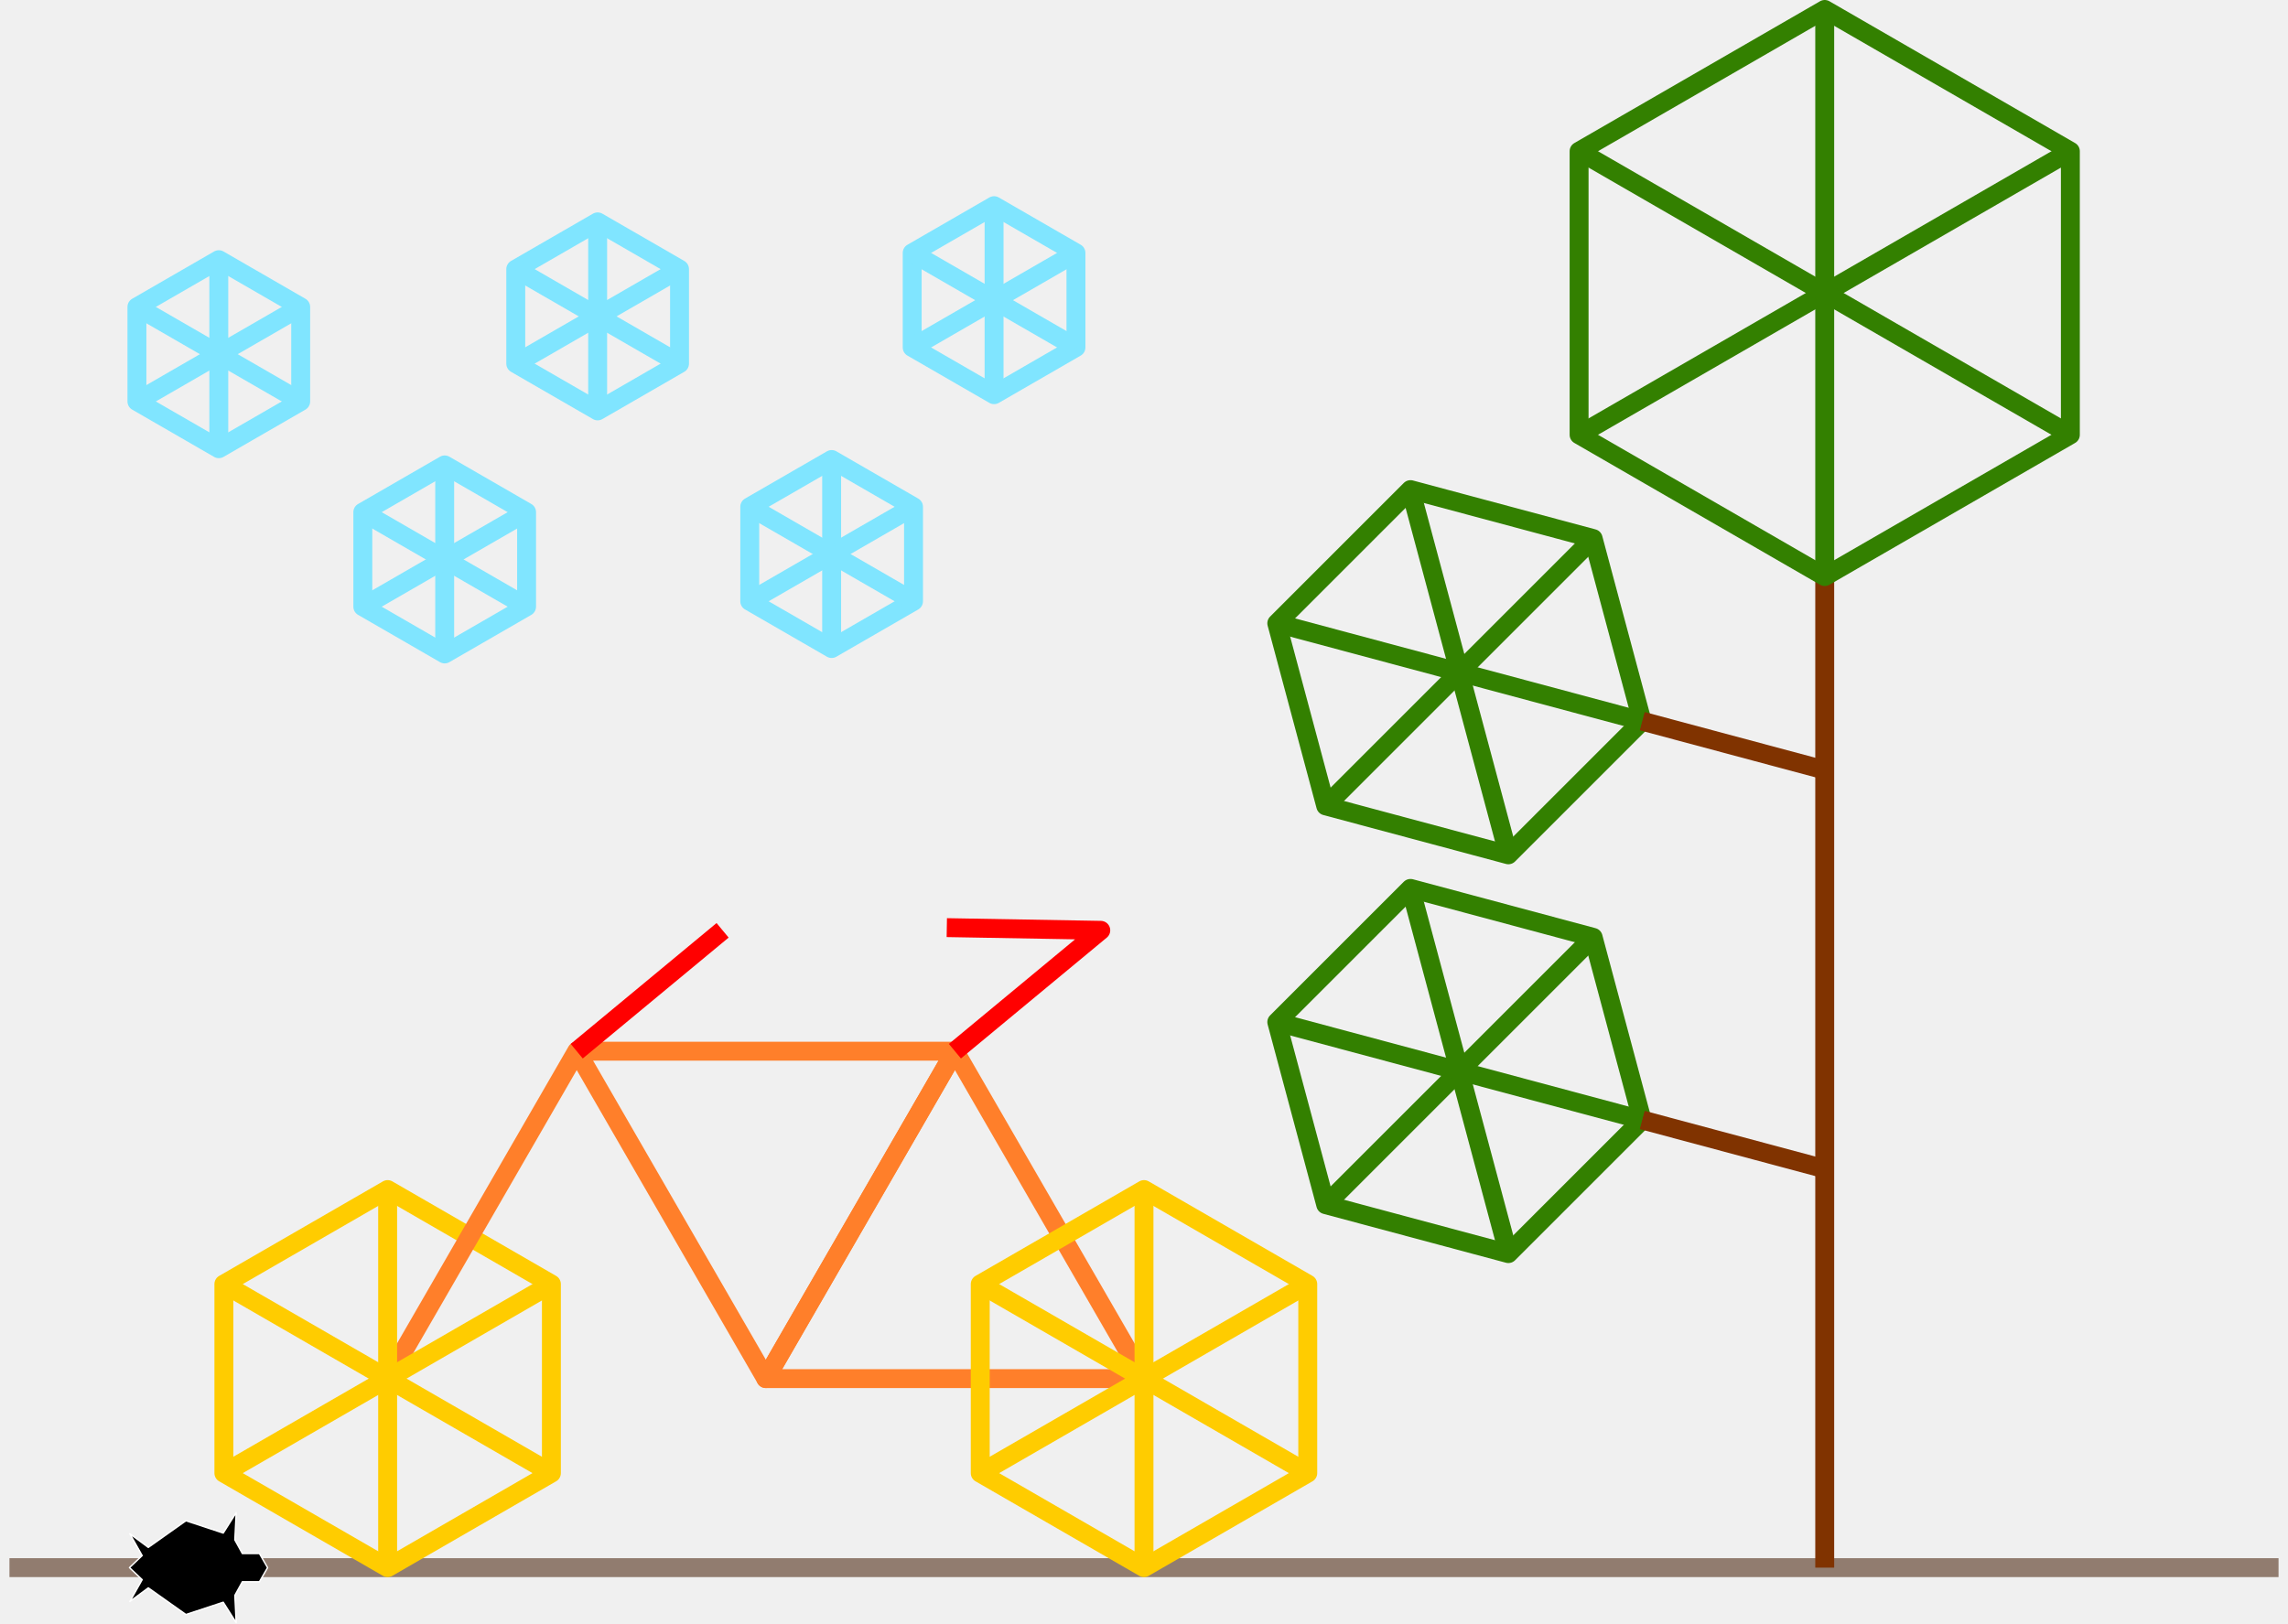
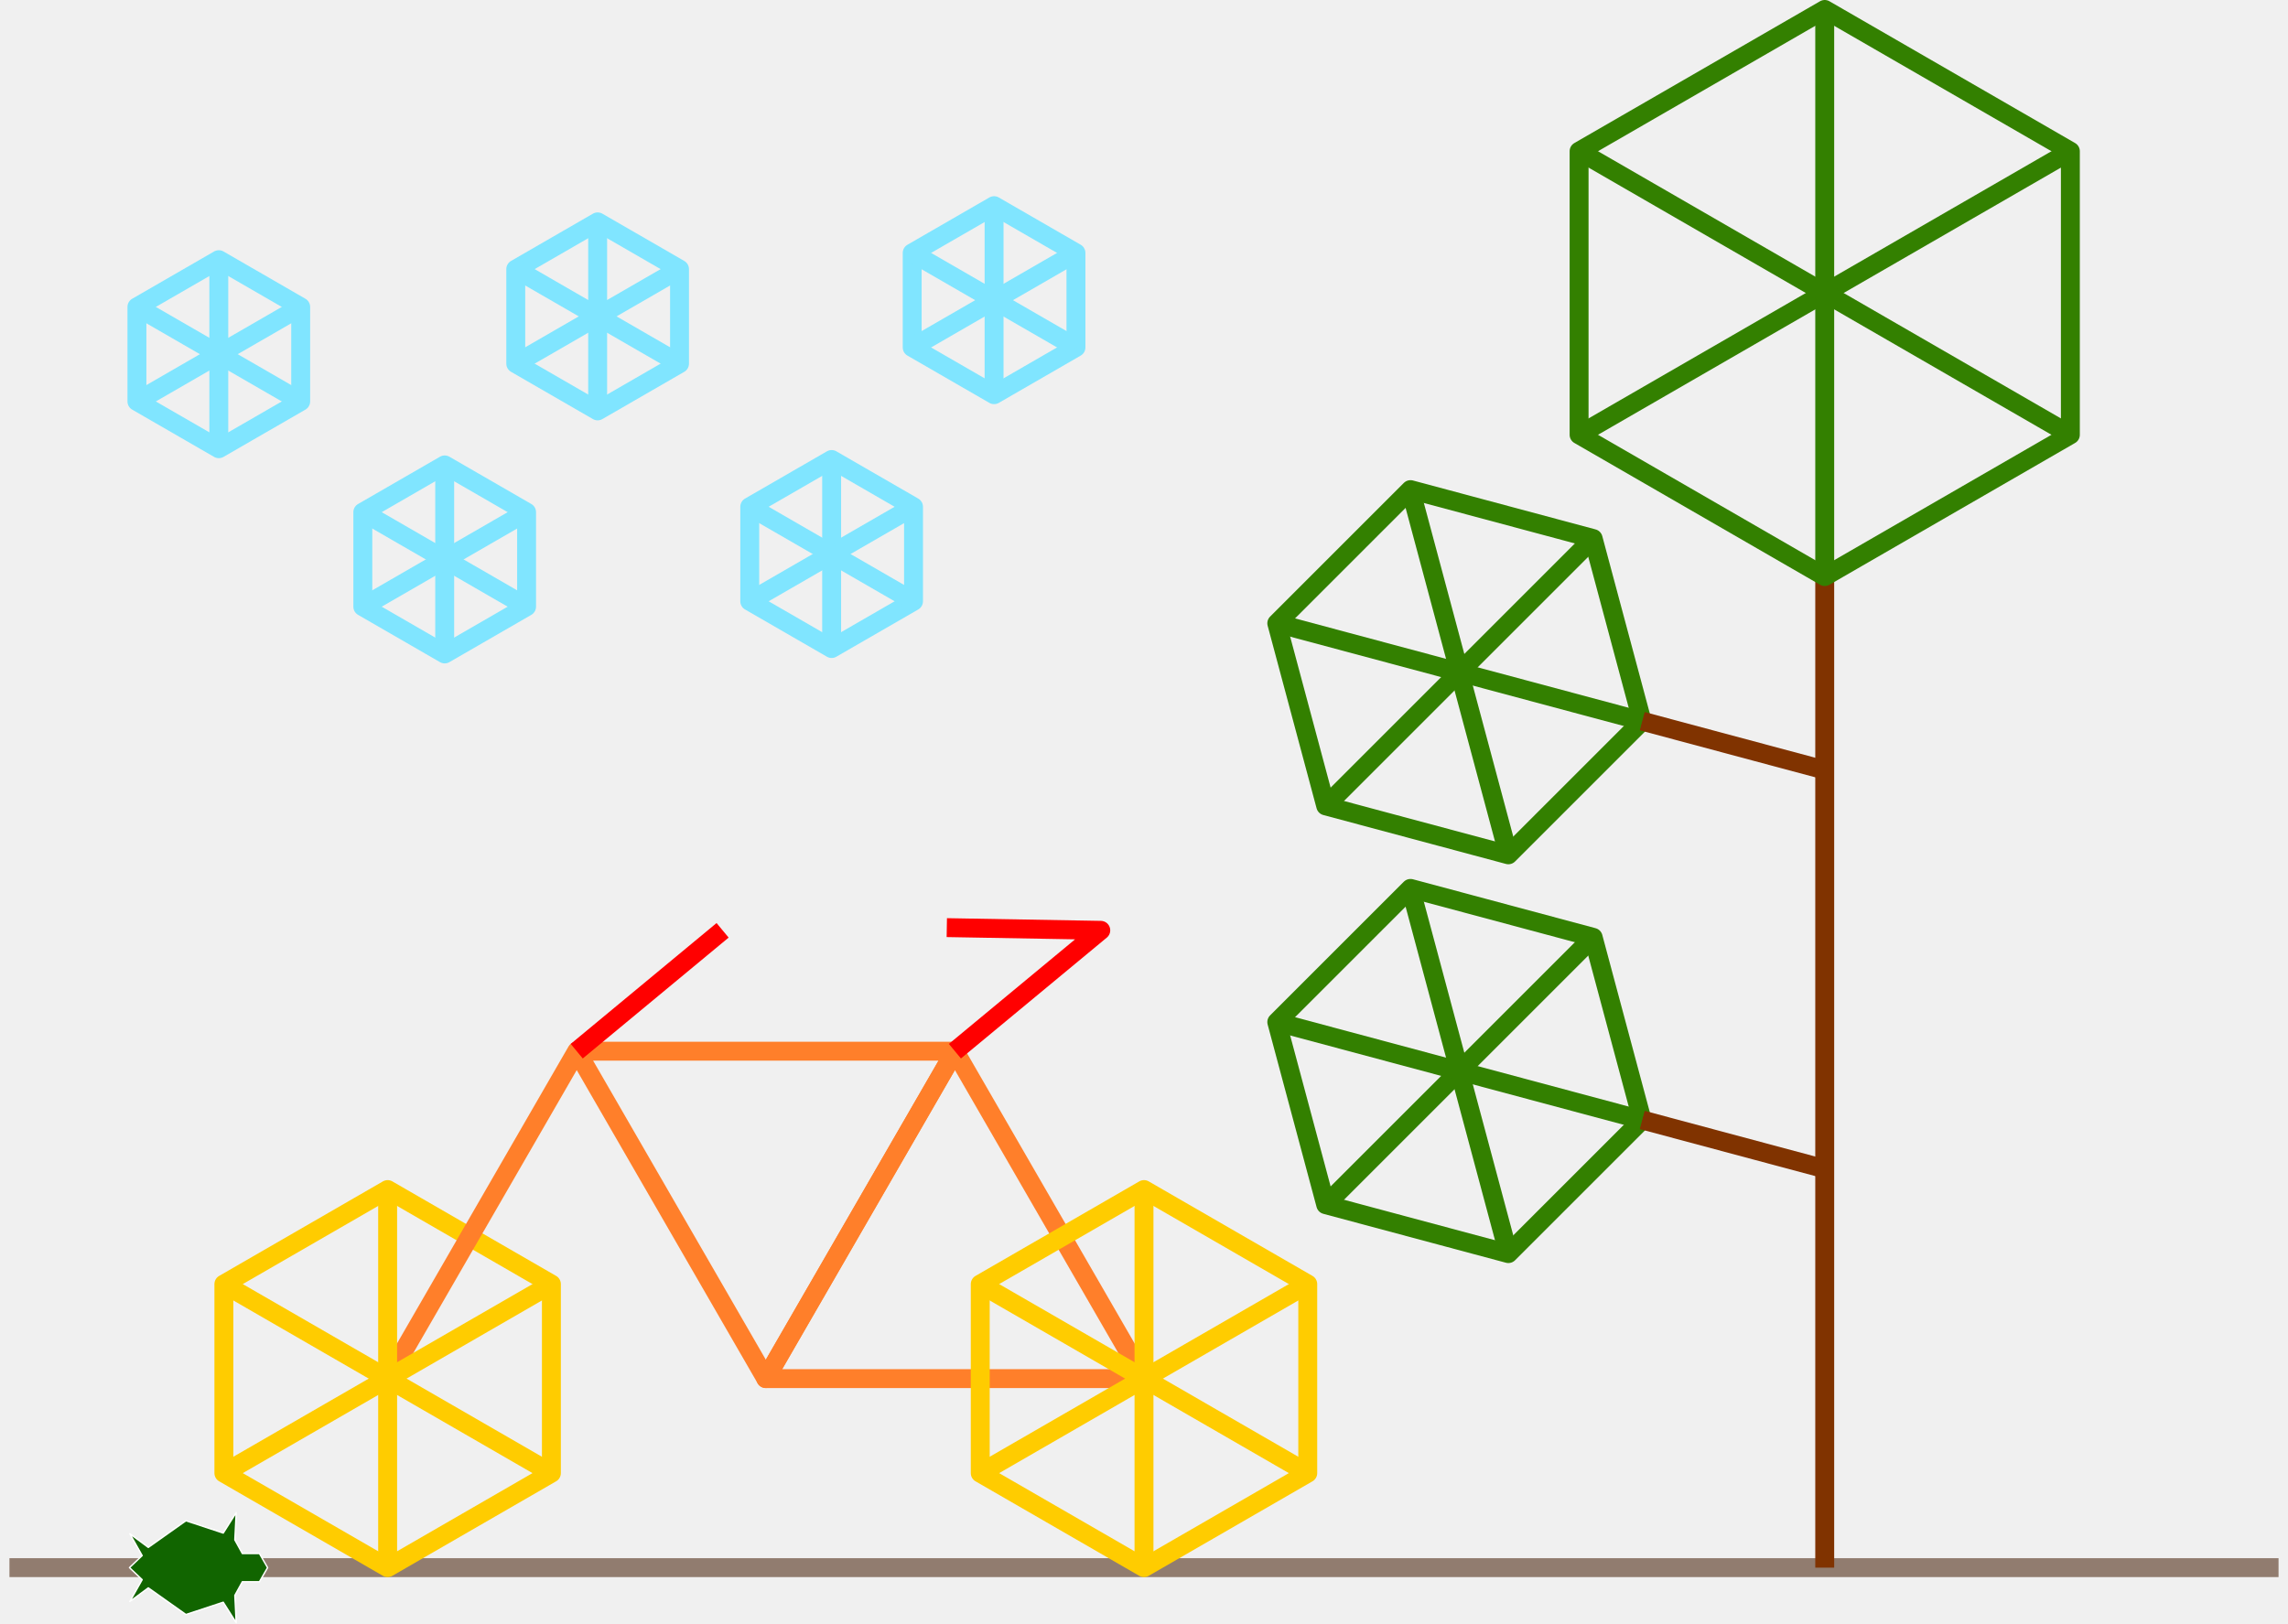
<svg xmlns="http://www.w3.org/2000/svg" width="605" height="429.397" id="svg2" version="1.1">
  <defs id="defs4" />
  <g id="layer2" transform="translate(2.5,-85.35711)" />
  <g transform="translate(2.5,-537.7193)" id="layer1">
    <path style="fill:none;stroke:#000000;stroke-width:1;stroke-linecap:butt;stroke-linejoin:miter;stroke-miterlimit:4;stroke-opacity:1;stroke-dasharray:1, 1;stroke-dashoffset:0" d="M 445.962,952.362 400,952.362" id="path4701-3-7-7" />
    <path style="fill:none;stroke:#917c6f;stroke-width:5;stroke-linecap:butt;stroke-linejoin:miter;stroke-miterlimit:4;stroke-opacity:1;stroke-dasharray:none" d="m 0,952.362 600,0" id="path5100" />
    <path style="fill:none;stroke:#ffcc00;stroke-width:5;stroke-linecap:butt;stroke-linejoin:round;stroke-miterlimit:4;stroke-opacity:1;stroke-dasharray:none" d="m 100,952.362 43.301,-25 0,-50 -43.301,-25 -43.301,25 -2e-5,50 z" id="path4714-8" />
    <path style="fill:none;stroke:#ff7f2a;stroke-width:5;stroke-linecap:butt;stroke-linejoin:round;stroke-miterlimit:4;stroke-opacity:1;stroke-dasharray:none" d="m 300,902.362 -100,0 L 250,815.76 z" id="path5771" />
    <path style="fill:none;stroke:#ff7f2a;stroke-width:5;stroke-linecap:butt;stroke-linejoin:round;stroke-miterlimit:4;stroke-opacity:1;stroke-dasharray:none" d="m 100,902.362 50,-86.603 50,86.603 50,-86.603 -100,0" id="path5798" />
    <path style="fill:none;stroke:#ff0000;stroke-width:5;stroke-linecap:butt;stroke-linejoin:miter;stroke-miterlimit:4;stroke-opacity:1;stroke-dasharray:none" d="m 150,815.76 38.571,-31.969" id="path5944" />
    <path style="fill:none;stroke:#ff0000;stroke-width:5;stroke-linecap:butt;stroke-linejoin:round;stroke-miterlimit:4;stroke-opacity:1;stroke-dasharray:none" d="m 250,815.76 38.571,-31.969 -40.714,-0.714" id="path5944-1" />
    <path style="fill:#803300;stroke:#803300;stroke-width:5;stroke-linecap:butt;stroke-linejoin:miter;stroke-miterlimit:4;stroke-opacity:1;stroke-dasharray:none" d="m 480,500 0,-262.143" id="path5977" transform="translate(0,452.3622)" />
    <path style="fill:none;stroke:#338000;stroke-width:5;stroke-linecap:butt;stroke-linejoin:round;stroke-miterlimit:4;stroke-opacity:1;stroke-dasharray:none" d="m 480,690.219 64.952,-37.5 0,-75 -64.952,-37.5 -64.952,37.5 -3e-5,75 z" id="path4714-8-9-8" />
    <path style="fill:none;stroke:#338000;stroke-width:5;stroke-linecap:butt;stroke-linejoin:round;stroke-miterlimit:4;stroke-opacity:1;stroke-dasharray:none" d="m 431.704,833.941 -12.941,-48.296 -48.296,-12.941 -35.355,35.355 12.941,48.296 48.296,12.941 z" id="path4714-8-7" />
    <path style="fill:#803300;stroke:#803300;stroke-width:5;stroke-linecap:butt;stroke-linejoin:miter;stroke-miterlimit:4;stroke-opacity:1;stroke-dasharray:none" d="M 480,846.882 431.704,833.941" id="path6017" />
    <path style="fill:none;stroke:#338000;stroke-width:5;stroke-linecap:butt;stroke-linejoin:round;stroke-miterlimit:4;stroke-opacity:1;stroke-dasharray:none" d="m 431.704,728.461 -12.941,-48.296 -48.296,-12.941 -35.355,35.355 12.941,48.296 48.296,12.941 z" id="path4714-8-7-2" />
    <path style="fill:#803300;stroke:#803300;stroke-width:5;stroke-linecap:butt;stroke-linejoin:miter;stroke-miterlimit:4;stroke-opacity:1;stroke-dasharray:none" d="M 480,741.402 431.704,728.461" id="path6017-1" />
    <path style="fill:none;stroke:#80e5ff;stroke-width:5;stroke-linecap:butt;stroke-linejoin:round;stroke-miterlimit:4;stroke-opacity:1;stroke-dasharray:none" d="m 55.357,656.402 21.651,-12.5 0,-25 -21.651,-12.5 -21.651,12.5 -2e-5,25 z" id="path4714-8-5" />
    <path style="fill:none;stroke:#80e5ff;stroke-width:5;stroke-linecap:butt;stroke-linejoin:round;stroke-miterlimit:4;stroke-opacity:1;stroke-dasharray:none" d="m 115.087,710.688 21.651,-12.5 0,-25 -21.651,-12.5 -21.651,12.5 -2e-5,25 z" id="path4714-8-5-9" />
    <path style="fill:none;stroke:#80e5ff;stroke-width:5;stroke-linecap:butt;stroke-linejoin:round;stroke-miterlimit:4;stroke-opacity:1;stroke-dasharray:none" d="m 155.531,646.402 21.651,-12.5 0,-25 -21.651,-12.5 -21.651,12.5 -2e-5,25 z" id="path4714-8-5-7" />
    <path style="fill:none;stroke:#80e5ff;stroke-width:5;stroke-linecap:butt;stroke-linejoin:round;stroke-miterlimit:4;stroke-opacity:1;stroke-dasharray:none" d="m 217.404,709.259 21.651,-12.5 0,-25 -21.651,-12.5 -21.651,12.5 -2e-5,25 z" id="path4714-8-5-70" />
    <path style="fill:none;stroke:#80e5ff;stroke-width:5;stroke-linecap:butt;stroke-linejoin:round;stroke-miterlimit:4;stroke-opacity:1;stroke-dasharray:none" d="m 260.357,642.116 21.651,-12.5 0,-25 -21.651,-12.5 -21.651,12.5 -2e-5,25 z" id="path4714-8-5-4" />
    <path style="fill:none;stroke:#ffcc00;stroke-width:5;stroke-linecap:butt;stroke-linejoin:miter;stroke-opacity:1;stroke-miterlimit:4;stroke-dasharray:none" d="m 145.801,389.643 -86.603,-50" id="path3004" transform="translate(-2.5,537.7193)" />
    <path style="fill:none;stroke:#ffcc00;stroke-width:5;stroke-linecap:butt;stroke-linejoin:miter;stroke-opacity:1;stroke-miterlimit:4;stroke-dasharray:none" d="m 102.5,314.643 -4e-5,100" id="path3006" transform="translate(-2.5,537.7193)" />
    <path style="fill:none;stroke:#ffcc00;stroke-width:5;stroke-linecap:butt;stroke-linejoin:miter;stroke-opacity:1;stroke-miterlimit:4;stroke-dasharray:none" d="m 145.801,339.643 -86.603,50" id="path3008" transform="translate(-2.5,537.7193)" />
    <path style="fill:none;stroke:#ffcc00;stroke-width:5;stroke-linecap:butt;stroke-linejoin:miter;stroke-opacity:1;stroke-miterlimit:4;stroke-dasharray:none" d="M 302.5,314.643 302.5,414.643" id="path3010" transform="translate(-2.5,537.7193)" />
    <path style="fill:none;stroke:#ffcc00;stroke-width:5;stroke-linecap:butt;stroke-linejoin:miter;stroke-opacity:1;stroke-miterlimit:4;stroke-dasharray:none" d="m 345.801,339.643 -86.603,50" id="path3012" transform="translate(-2.5,537.7193)" />
    <path style="fill:none;stroke:#ffcc00;stroke-width:5;stroke-linecap:butt;stroke-linejoin:miter;stroke-opacity:1;stroke-miterlimit:4;stroke-dasharray:none" d="m 259.199,339.643 86.603,50" id="path3014" transform="translate(-2.5,537.7193)" />
    <path style="fill:none;stroke:#338000;stroke-width:5;stroke-linecap:butt;stroke-linejoin:miter;stroke-opacity:1;stroke-miterlimit:4;stroke-dasharray:none" d="m 398.848,331.577 -25.882,-96.593" id="path3016" transform="translate(-2.5,537.7193)" />
    <path style="fill:none;stroke:#338000;stroke-width:5;stroke-linecap:butt;stroke-linejoin:miter;stroke-opacity:1;stroke-miterlimit:4;stroke-dasharray:none" d="m 421.263,247.926 -70.711,70.711" id="path3018" transform="translate(-2.5,537.7193)" />
    <path style="fill:none;stroke:#338000;stroke-width:5;stroke-linecap:butt;stroke-linejoin:miter;stroke-opacity:1;stroke-miterlimit:4;stroke-dasharray:none" d="m 337.611,270.34 96.593,25.882" id="path3020" transform="translate(-2.5,537.7193)" />
    <path style="fill:none;stroke:#338000;stroke-width:5;stroke-linecap:butt;stroke-linejoin:miter;stroke-opacity:1;stroke-miterlimit:4;stroke-dasharray:none" d="M 434.204,190.742 337.611,164.86" id="path3022" transform="translate(-2.5,537.7193)" />
    <path style="fill:none;stroke:#338000;stroke-width:5;stroke-linecap:butt;stroke-linejoin:miter;stroke-opacity:1;stroke-miterlimit:4;stroke-dasharray:none" d="m 372.966,129.505 25.882,96.593" id="path3024" transform="translate(-2.5,537.7193)" />
    <path style="fill:none;stroke:#338000;stroke-width:5;stroke-linecap:butt;stroke-linejoin:miter;stroke-opacity:1;stroke-miterlimit:4;stroke-dasharray:none" d="m 421.263,142.446 -70.711,70.711" id="path3026" transform="translate(-2.5,537.7193)" />
    <path style="fill:none;stroke:#338000;stroke-width:5;stroke-linecap:butt;stroke-linejoin:miter;stroke-opacity:1;stroke-miterlimit:4;stroke-dasharray:none" d="M 482.5,152.5 482.5,2.5" id="path3028" transform="translate(-2.5,537.7193)" />
    <path style="fill:none;stroke:#338000;stroke-width:5;stroke-linecap:butt;stroke-linejoin:miter;stroke-opacity:1;stroke-miterlimit:4;stroke-dasharray:none" d="M 547.452,40 417.548,115" id="path3030" transform="translate(-2.5,537.7193)" />
    <path style="fill:none;stroke:#338000;stroke-width:5;stroke-linecap:butt;stroke-linejoin:miter;stroke-opacity:1;stroke-miterlimit:4;stroke-dasharray:none" d="m 417.548,40 129.904,75" id="path3032" transform="translate(-2.5,537.7193)" />
    <path style="fill:none;stroke:#80e5ff;stroke-width:5;stroke-linecap:butt;stroke-linejoin:miter;stroke-opacity:1;stroke-miterlimit:4;stroke-dasharray:none" d="m 219.904,171.54 1e-5,-50" id="path3034" transform="translate(-2.5,537.7193)" />
    <path style="fill:none;stroke:#80e5ff;stroke-width:5;stroke-linecap:butt;stroke-linejoin:miter;stroke-opacity:1;stroke-miterlimit:4;stroke-dasharray:none" d="m 241.554,134.04 -43.301,25" id="path3036" transform="translate(-2.5,537.7193)" />
    <path style="fill:none;stroke:#80e5ff;stroke-width:5;stroke-linecap:butt;stroke-linejoin:miter;stroke-opacity:1;stroke-miterlimit:4;stroke-dasharray:none" d="m 241.554,159.04 -43.301,-25" id="path3038" transform="translate(-2.5,537.7193)" />
    <path style="fill:none;stroke:#ffcc00;stroke-width:5;stroke-linecap:butt;stroke-linejoin:round;stroke-miterlimit:4;stroke-opacity:1;stroke-dasharray:none" d="m 300,952.362 43.301,-25 0,-50 -43.301,-25 -43.301,25 -2e-5,50 z" id="path4714-8-9" />
    <path style="fill:none;stroke:#80e5ff;stroke-width:5;stroke-linecap:butt;stroke-linejoin:miter;stroke-miterlimit:4;stroke-opacity:1;stroke-dasharray:none" d="m 115.087,710.688 10e-6,-50" id="path3034-1" />
    <path style="fill:none;stroke:#80e5ff;stroke-width:5;stroke-linecap:butt;stroke-linejoin:miter;stroke-miterlimit:4;stroke-opacity:1;stroke-dasharray:none" d="m 136.738,673.188 -43.301,25" id="path3036-2" />
    <path style="fill:none;stroke:#80e5ff;stroke-width:5;stroke-linecap:butt;stroke-linejoin:miter;stroke-miterlimit:4;stroke-opacity:1;stroke-dasharray:none" d="m 136.738,698.188 -43.301,-25" id="path3038-0" />
    <path style="fill:none;stroke:#80e5ff;stroke-width:5;stroke-linecap:butt;stroke-linejoin:miter;stroke-miterlimit:4;stroke-opacity:1;stroke-dasharray:none" d="m 55.357,656.402 10e-6,-50" id="path3034-7" />
    <path style="fill:none;stroke:#80e5ff;stroke-width:5;stroke-linecap:butt;stroke-linejoin:miter;stroke-miterlimit:4;stroke-opacity:1;stroke-dasharray:none" d="m 77.008,618.902 -43.301,25" id="path3036-5" />
    <path style="fill:none;stroke:#80e5ff;stroke-width:5;stroke-linecap:butt;stroke-linejoin:miter;stroke-miterlimit:4;stroke-opacity:1;stroke-dasharray:none" d="m 77.008,643.902 -43.301,-25" id="path3038-4" />
    <path style="fill:none;stroke:#80e5ff;stroke-width:5;stroke-linecap:butt;stroke-linejoin:miter;stroke-miterlimit:4;stroke-opacity:1;stroke-dasharray:none" d="m 155.531,646.402 1e-5,-50" id="path3034-6" />
    <path style="fill:none;stroke:#80e5ff;stroke-width:5;stroke-linecap:butt;stroke-linejoin:miter;stroke-miterlimit:4;stroke-opacity:1;stroke-dasharray:none" d="m 177.182,608.902 -43.301,25" id="path3036-9" />
    <path style="fill:none;stroke:#80e5ff;stroke-width:5;stroke-linecap:butt;stroke-linejoin:miter;stroke-miterlimit:4;stroke-opacity:1;stroke-dasharray:none" d="m 177.182,633.902 -43.301,-25" id="path3038-8" />
    <path style="fill:none;stroke:#80e5ff;stroke-width:5;stroke-linecap:butt;stroke-linejoin:miter;stroke-miterlimit:4;stroke-opacity:1;stroke-dasharray:none" d="m 260.357,642.116 1e-5,-50" id="path3034-2" />
    <path style="fill:none;stroke:#80e5ff;stroke-width:5;stroke-linecap:butt;stroke-linejoin:miter;stroke-miterlimit:4;stroke-opacity:1;stroke-dasharray:none" d="m 282.008,604.616 -43.301,25" id="path3036-6" />
    <path style="fill:none;stroke:#80e5ff;stroke-width:5;stroke-linecap:butt;stroke-linejoin:miter;stroke-miterlimit:4;stroke-opacity:1;stroke-dasharray:none" d="m 282.008,629.616 -43.301,-25" id="path3038-9" />
  </g>
  <g id="layer3" transform="translate(2.5,-85.35711)">
-     <path id="path3100" d="m 68.257,500 -2.152,-3.728 -4.518,0 -1.988,-3.614 0.361,-7.228 -3.433,5.421 -9.86,-3.253 -9.953,7.047 -4.879,-3.614 3.253,5.782 -3.345,3.186 3.345,3.186 -3.253,5.782 4.879,-3.614 9.953,7.047 9.86,-3.253 3.433,5.421 -0.361,-7.228 1.988,-3.614 4.518,0 z" style="fill:#000000;stroke:#ffffff;stroke-width:0.369;stroke-linecap:butt;stroke-linejoin:round;stroke-miterlimit:4;stroke-opacity:1;stroke-dasharray:none" />
+     <path id="path3100" d="m 68.257,500 -2.152,-3.728 -4.518,0 -1.988,-3.614 0.361,-7.228 -3.433,5.421 -9.86,-3.253 -9.953,7.047 -4.879,-3.614 3.253,5.782 -3.345,3.186 3.345,3.186 -3.253,5.782 4.879,-3.614 9.953,7.047 9.86,-3.253 3.433,5.421 -0.361,-7.228 1.988,-3.614 4.518,0 z" style="fill:#116500;stroke:#ffffff;stroke-width:0.369;stroke-linecap:butt;stroke-linejoin:round;stroke-miterlimit:4;stroke-opacity:1;stroke-dasharray:none" />
  </g>
</svg>
